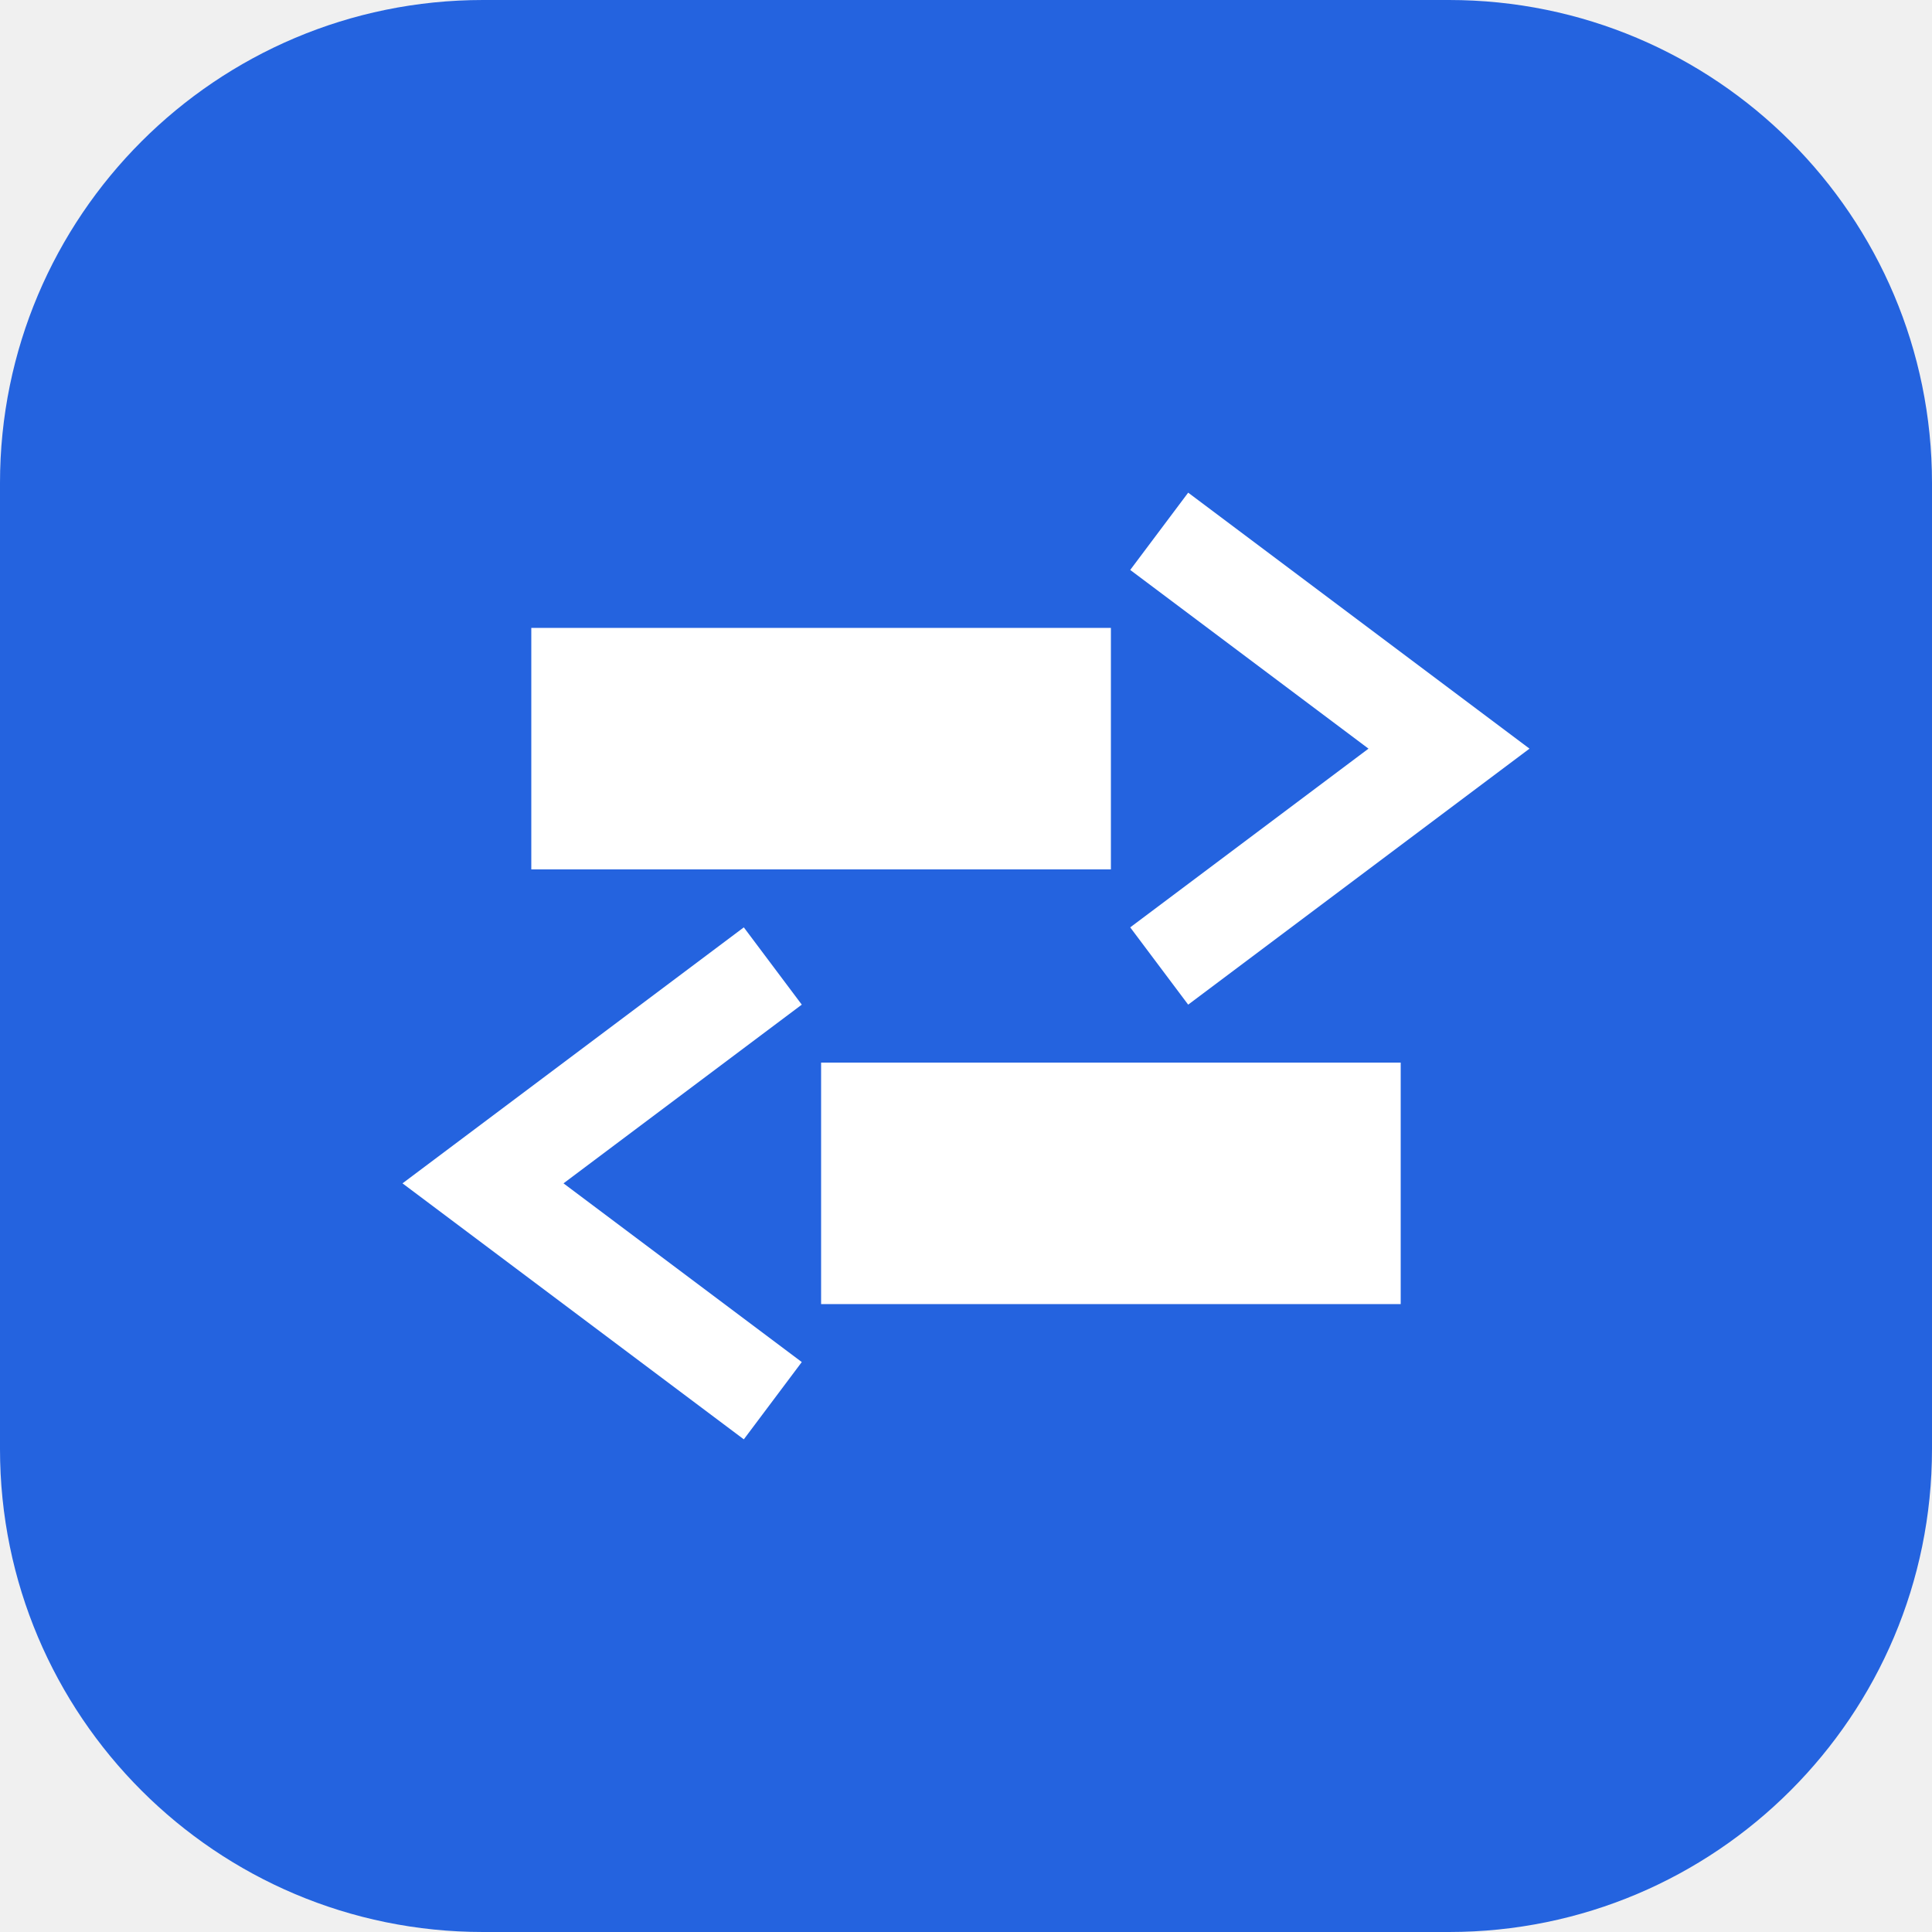
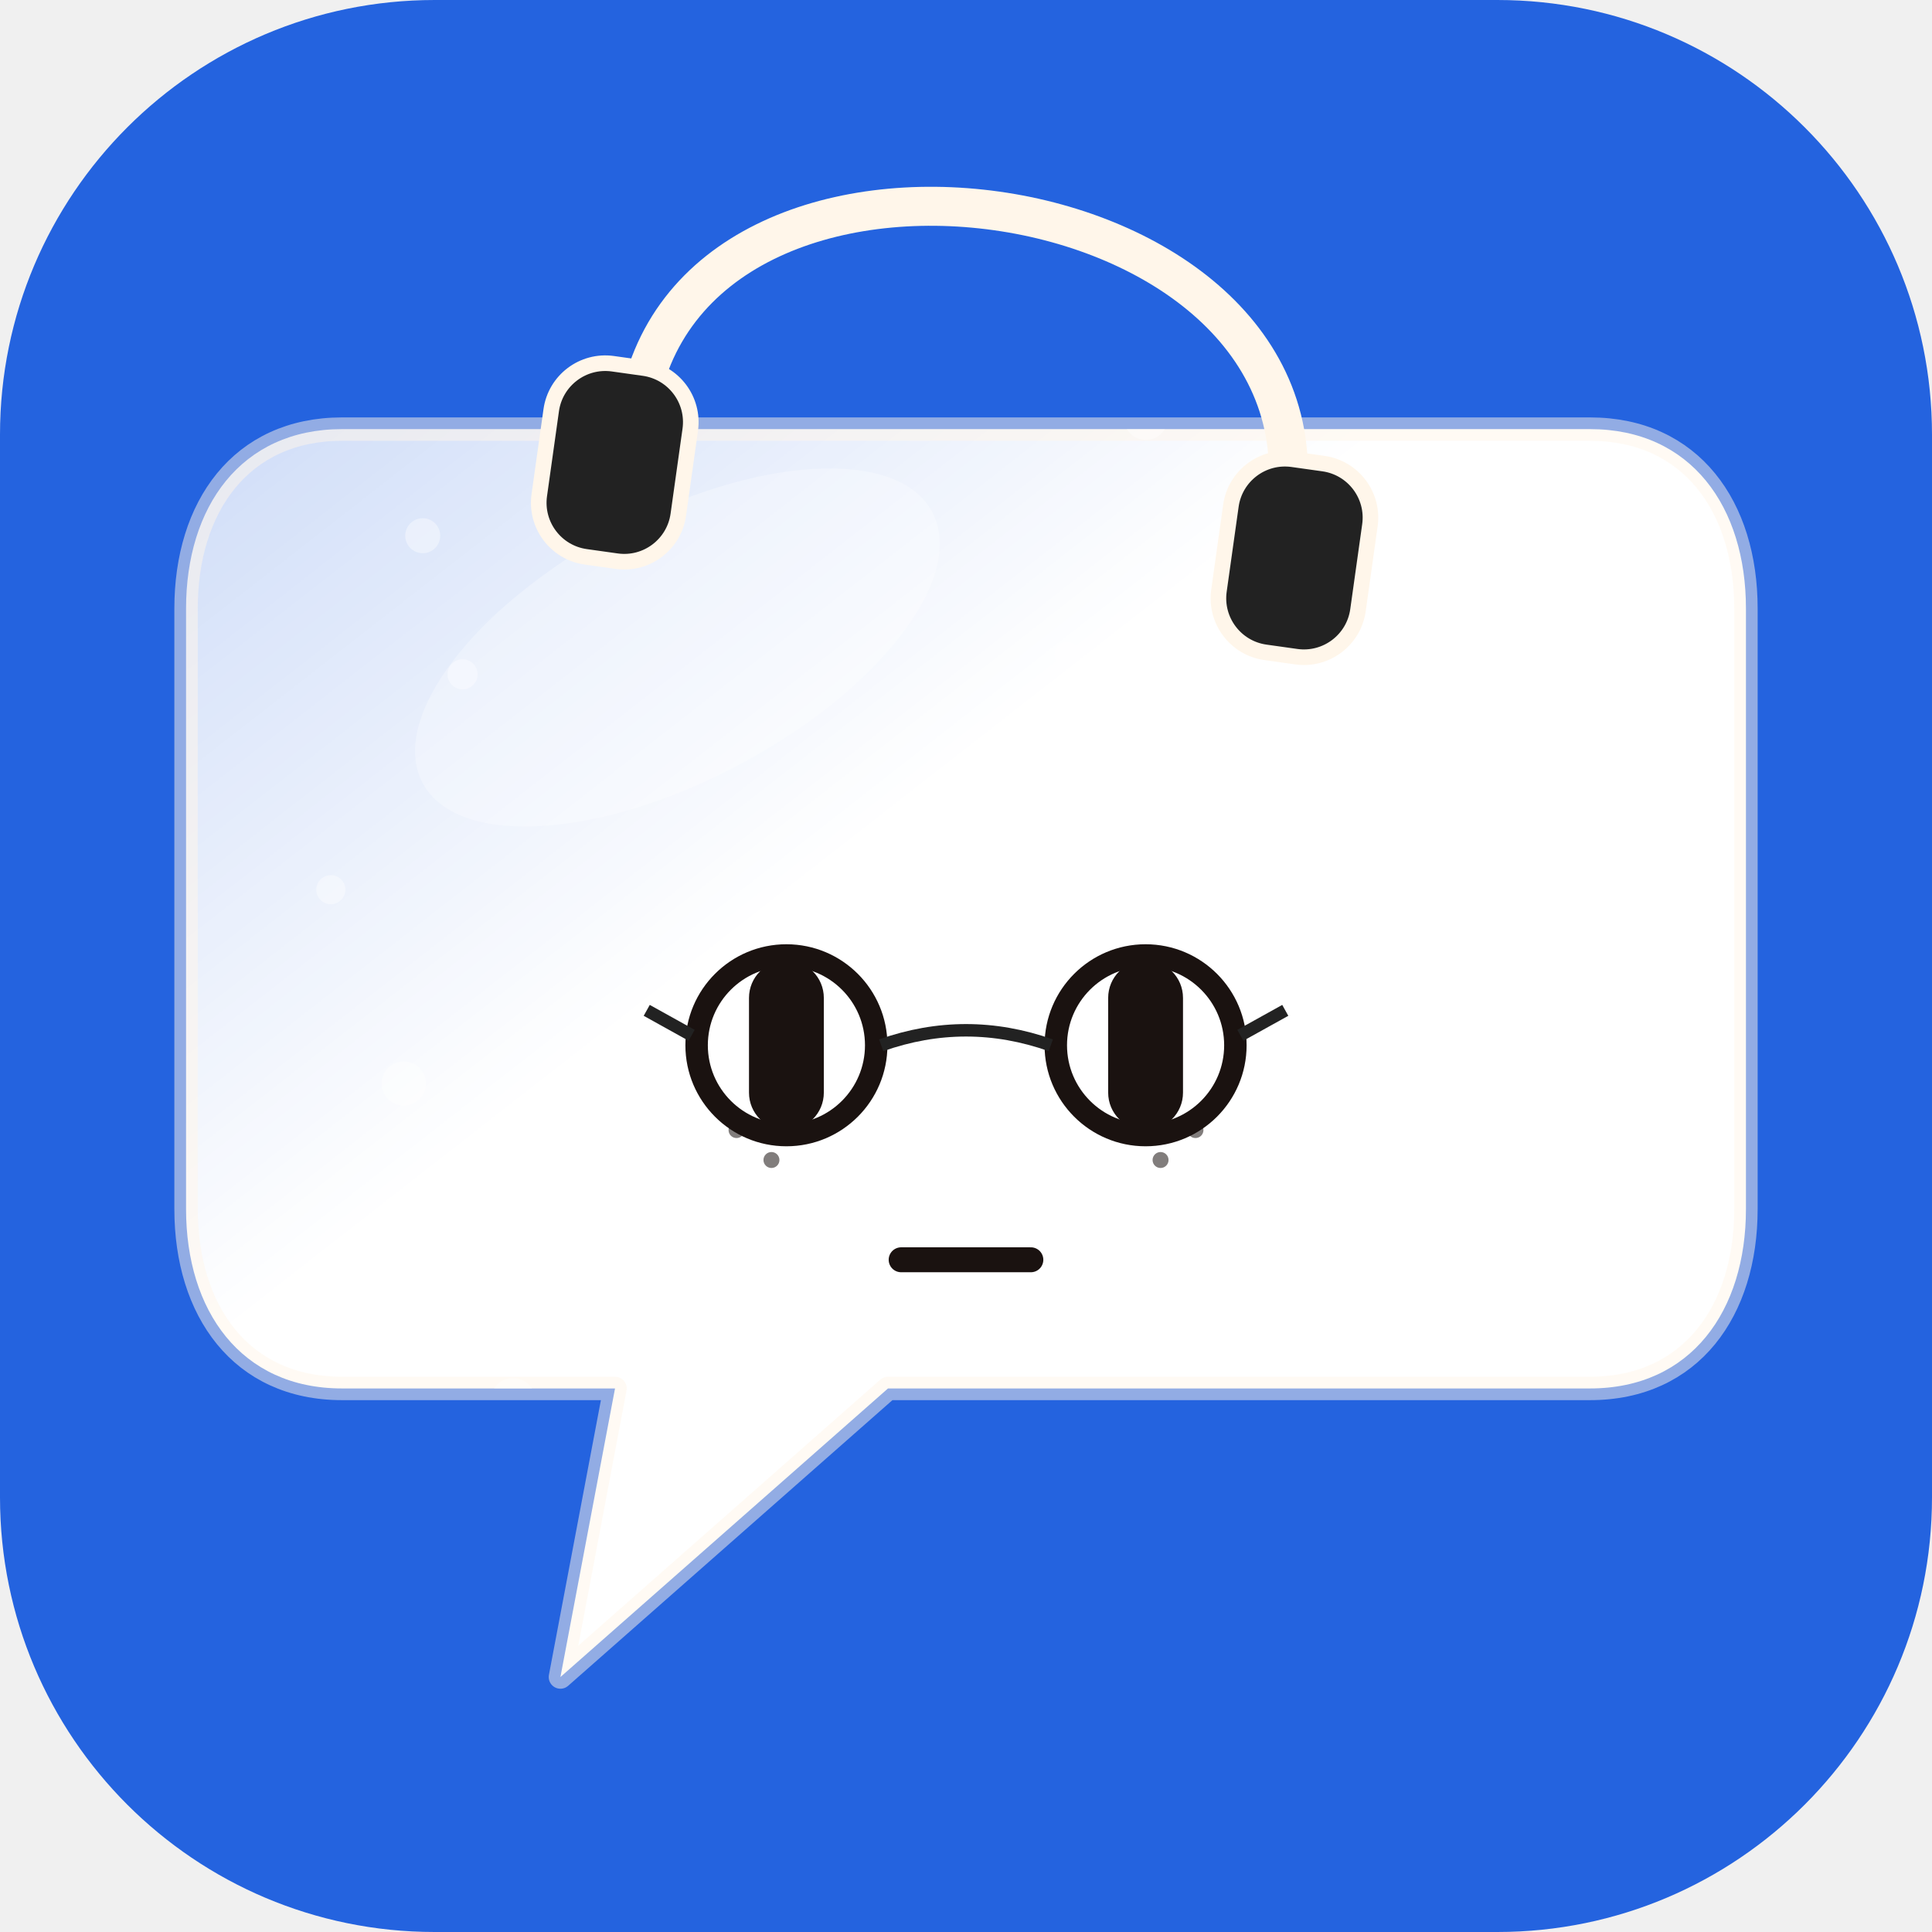
- <svg xmlns="http://www.w3.org/2000/svg" viewBox="0 0 40 40">
-   <rect width="40" height="40" rx="10" fill="#2463df" />
-   <path d="M11 13h12v5H11zm6 9h12v5H17z" fill="white" />
-   <path d="m24 11 6 4.5-6 4.5M16 20l-6 4.5 6 4.5" fill="none" stroke="white" stroke-width="2" />
+ <svg xmlns="http://www.w3.org/2000/svg" width="640" height="640" viewBox="0 0 640 640" role="img" aria-label="Socials">
+   <rect width="640" height="640" rx="144" fill="#2463df" />
+   <svg x="40" y="40" width="560" height="560" viewBox="125 140 390 390">
+     <defs>
+       <linearGradient id="body-stage-pin-mvssuobe" x1="0" y1="0" x2="1" y2="1">
+         <stop offset="0%" stop-color="#ffffff" stop-opacity="0.78" />
+         <stop offset="38%" stop-color="#ffffff" />
+         <stop offset="100%" stop-color="#ffffff" />
+       </linearGradient>
+       <clipPath id="clip-stage-pin-mvssuobe">
+         <path d="M160 190H480C506 190 520 210 520 236V390C520 416 506 436 480 436H300L216 510L230 436H160C134 436 120 416 120 390V236C120 210 134 190 160 190Z" />
+       </clipPath>
+       <clipPath id="circle-stage-pin-mvssuobe">
+         <circle cx="320" cy="320" r="308" />
+       </clipPath>
+     </defs>
+     <g clip-path="url(#circle-stage-pin-mvssuobe)">
+       <g transform="translate(320 320) scale(0.8996719) translate(-320 -311)">
+         <g fill="url(#body-stage-pin-mvssuobe)" stroke="#fff6ea" stroke-opacity="0.5" stroke-width="6" stroke-linejoin="round">
+           <path d="M160 190H480C506 190 520 210 520 236V390C520 416 506 436 480 436H300L216 510L230 436H160C134 436 120 416 120 390V236C120 210 134 190 160 190Z" />
+         </g>
+         <g clip-path="url(#clip-stage-pin-mvssuobe)">
+           <circle cx="203.845" cy="439.091" r="5.741" fill="#fff" opacity="0.38" />
+           <circle cx="433.249" cy="229.292" r="4.349" fill="#fff" opacity="0.38" />
+           <circle cx="190.901" cy="252.874" r="3.859" fill="#fff" opacity="0.38" />
+           <circle cx="458.486" cy="298.478" r="5.777" fill="#fff" opacity="0.38" />
+           <circle cx="175.826" cy="357.806" r="5.681" fill="#fff" opacity="0.38" />
+           <circle cx="430.88" cy="278.256" r="5.81" fill="#fff" opacity="0.38" />
+           <circle cx="306.979" cy="376.79" r="3.475" fill="#fff" opacity="0.38" />
+           <circle cx="347.4" cy="259.18" r="4.604" fill="#fff" opacity="0.38" />
+           <circle cx="366.115" cy="187.139" r="5.637" fill="#fff" opacity="0.38" />
+           <circle cx="229.78" cy="341.427" r="4.149" fill="#fff" opacity="0.38" />
+           <circle cx="274.087" cy="408.24" r="5.921" fill="#fff" opacity="0.38" />
+           <circle cx="180.691" cy="217.337" r="4.486" fill="#fff" opacity="0.38" />
+           <circle cx="302.468" cy="373.069" r="2.451" fill="#fff" opacity="0.38" />
+           <circle cx="471.674" cy="358.035" r="5.218" fill="#fff" opacity="0.38" />
+           <circle cx="345.94" cy="247.847" r="3.289" fill="#fff" opacity="0.38" />
+           <circle cx="157.127" cy="308.112" r="3.729" fill="#fff" opacity="0.38" />
+           <ellipse cx="246" cy="246" rx="74" ry="34" fill="#fff" opacity="0.28" transform="rotate(-28 246 246)" />
+         </g>
+         <g transform="translate(320 348) scale(0.6396)">
+           <g fill="#1a1210" opacity="0.55">
+             <circle cx="-92" cy="34" r="3.2" />
+             <circle cx="-78" cy="46" r="3.2" />
+             <circle cx="-64" cy="36" r="3.2" />
+             <circle cx="64" cy="36" r="3.2" />
+             <circle cx="78" cy="46" r="3.2" />
+             <circle cx="92" cy="34" r="3.2" />
+           </g>
+           <g transform="rotate(0)">
+             <g>
+               <g transform="translate(-72 0) rotate(0)">
+                 <rect x="-15" y="-34" width="30" height="68" rx="15" fill="#1a1210" />
+               </g>
+               <g transform="translate(72 0) rotate(0)">
+                 <rect x="-15" y="-34" width="30" height="68" rx="15" fill="#1a1210" />
+               </g>
+             </g>
+             <g fill="none" stroke="#1a1210" stroke-width="9" stroke-linejoin="round">
+               <g>
+                 <circle cx="-72" cy="0" r="36" />
+                 <circle cx="72" cy="0" r="36" />
+                 <path d="M-34 0Q0 -12 34 0M-110 -4L-128 -14M110 -4L128 -14" stroke="#222222" stroke-width="5" />
+               </g>
+             </g>
+           </g>
+           <g transform="translate(0 78)">
+             <path d="M-26 8 H26" fill="none" stroke="#1a1210" stroke-width="10" stroke-linecap="round" />
+           </g>
+         </g>
+         <g transform="rotate(8 320 190)">
+           <g>
+             <g>
+               <path d="M236 198 C236 112 404 112 404 198" fill="none" stroke="#fff6ea" stroke-width="10" stroke-linecap="round" />
+               <rect x="214" y="186" width="36" height="50" rx="14" fill="#222222" stroke="#fff6ea" stroke-width="4" />
+               <rect x="390" y="186" width="36" height="50" rx="14" fill="#222222" stroke="#fff6ea" stroke-width="4" />
+             </g>
+           </g>
+         </g>
+       </g>
+     </g>
+   </svg>
</svg>
